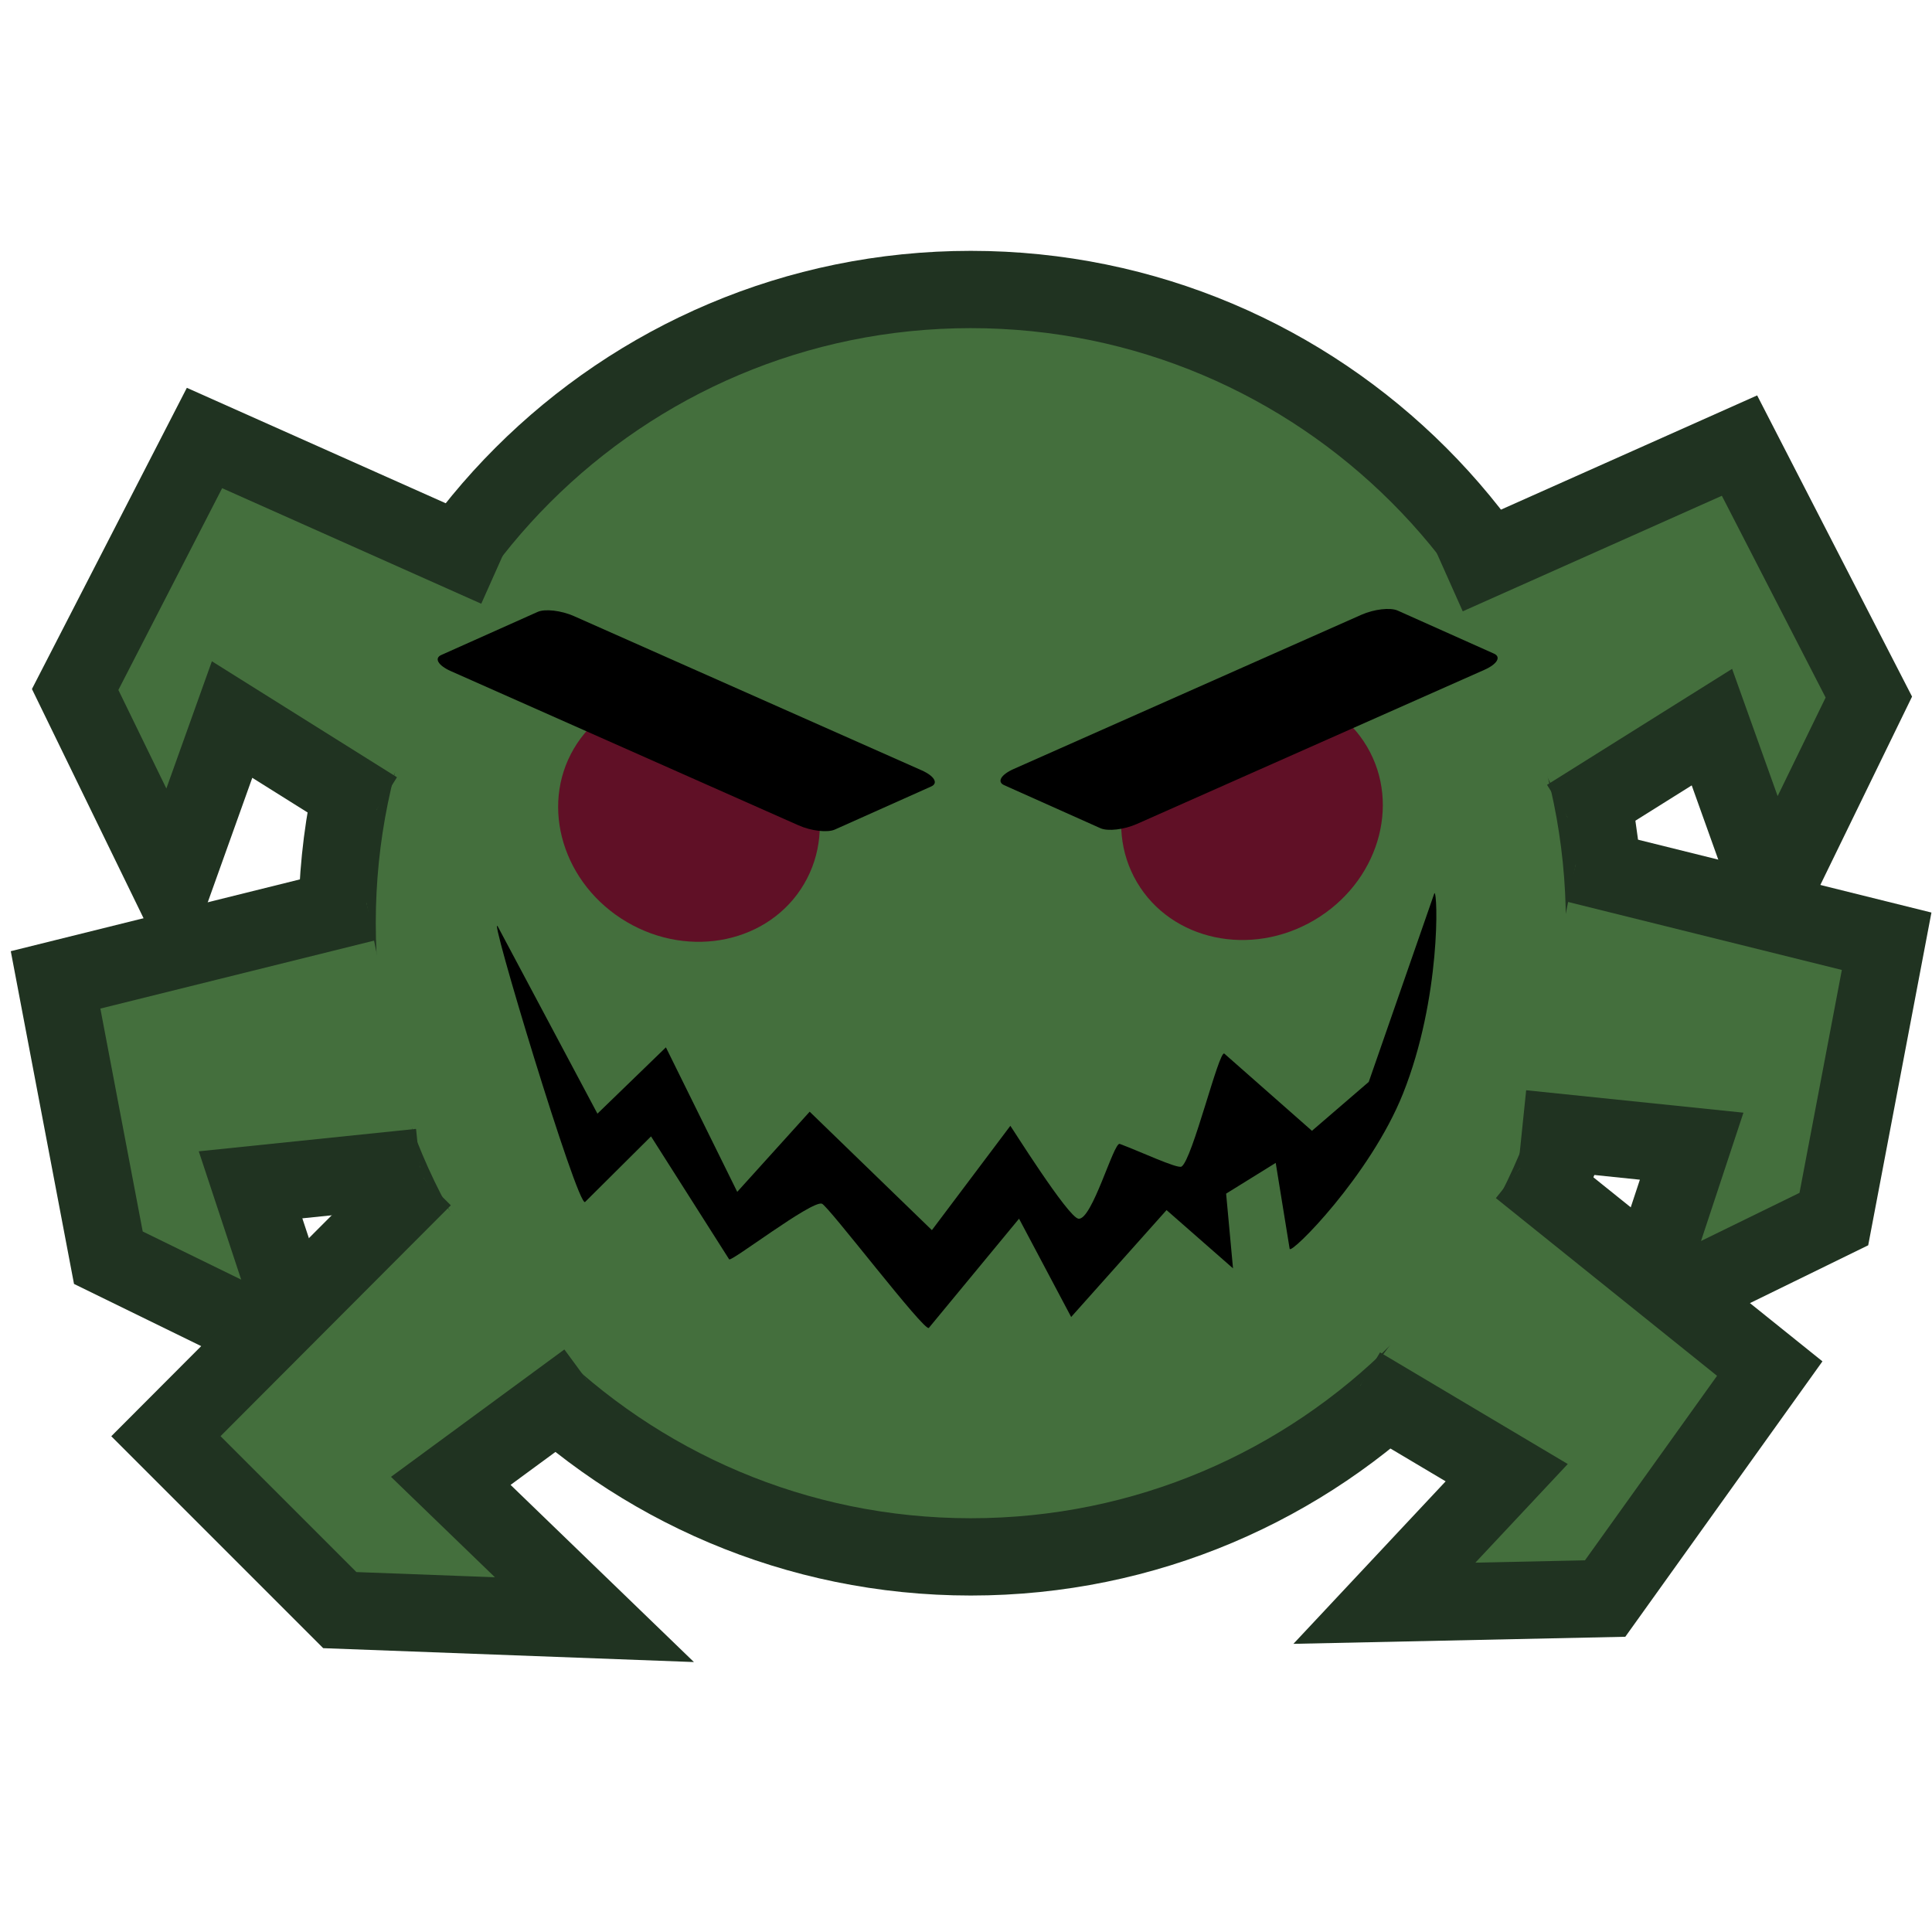
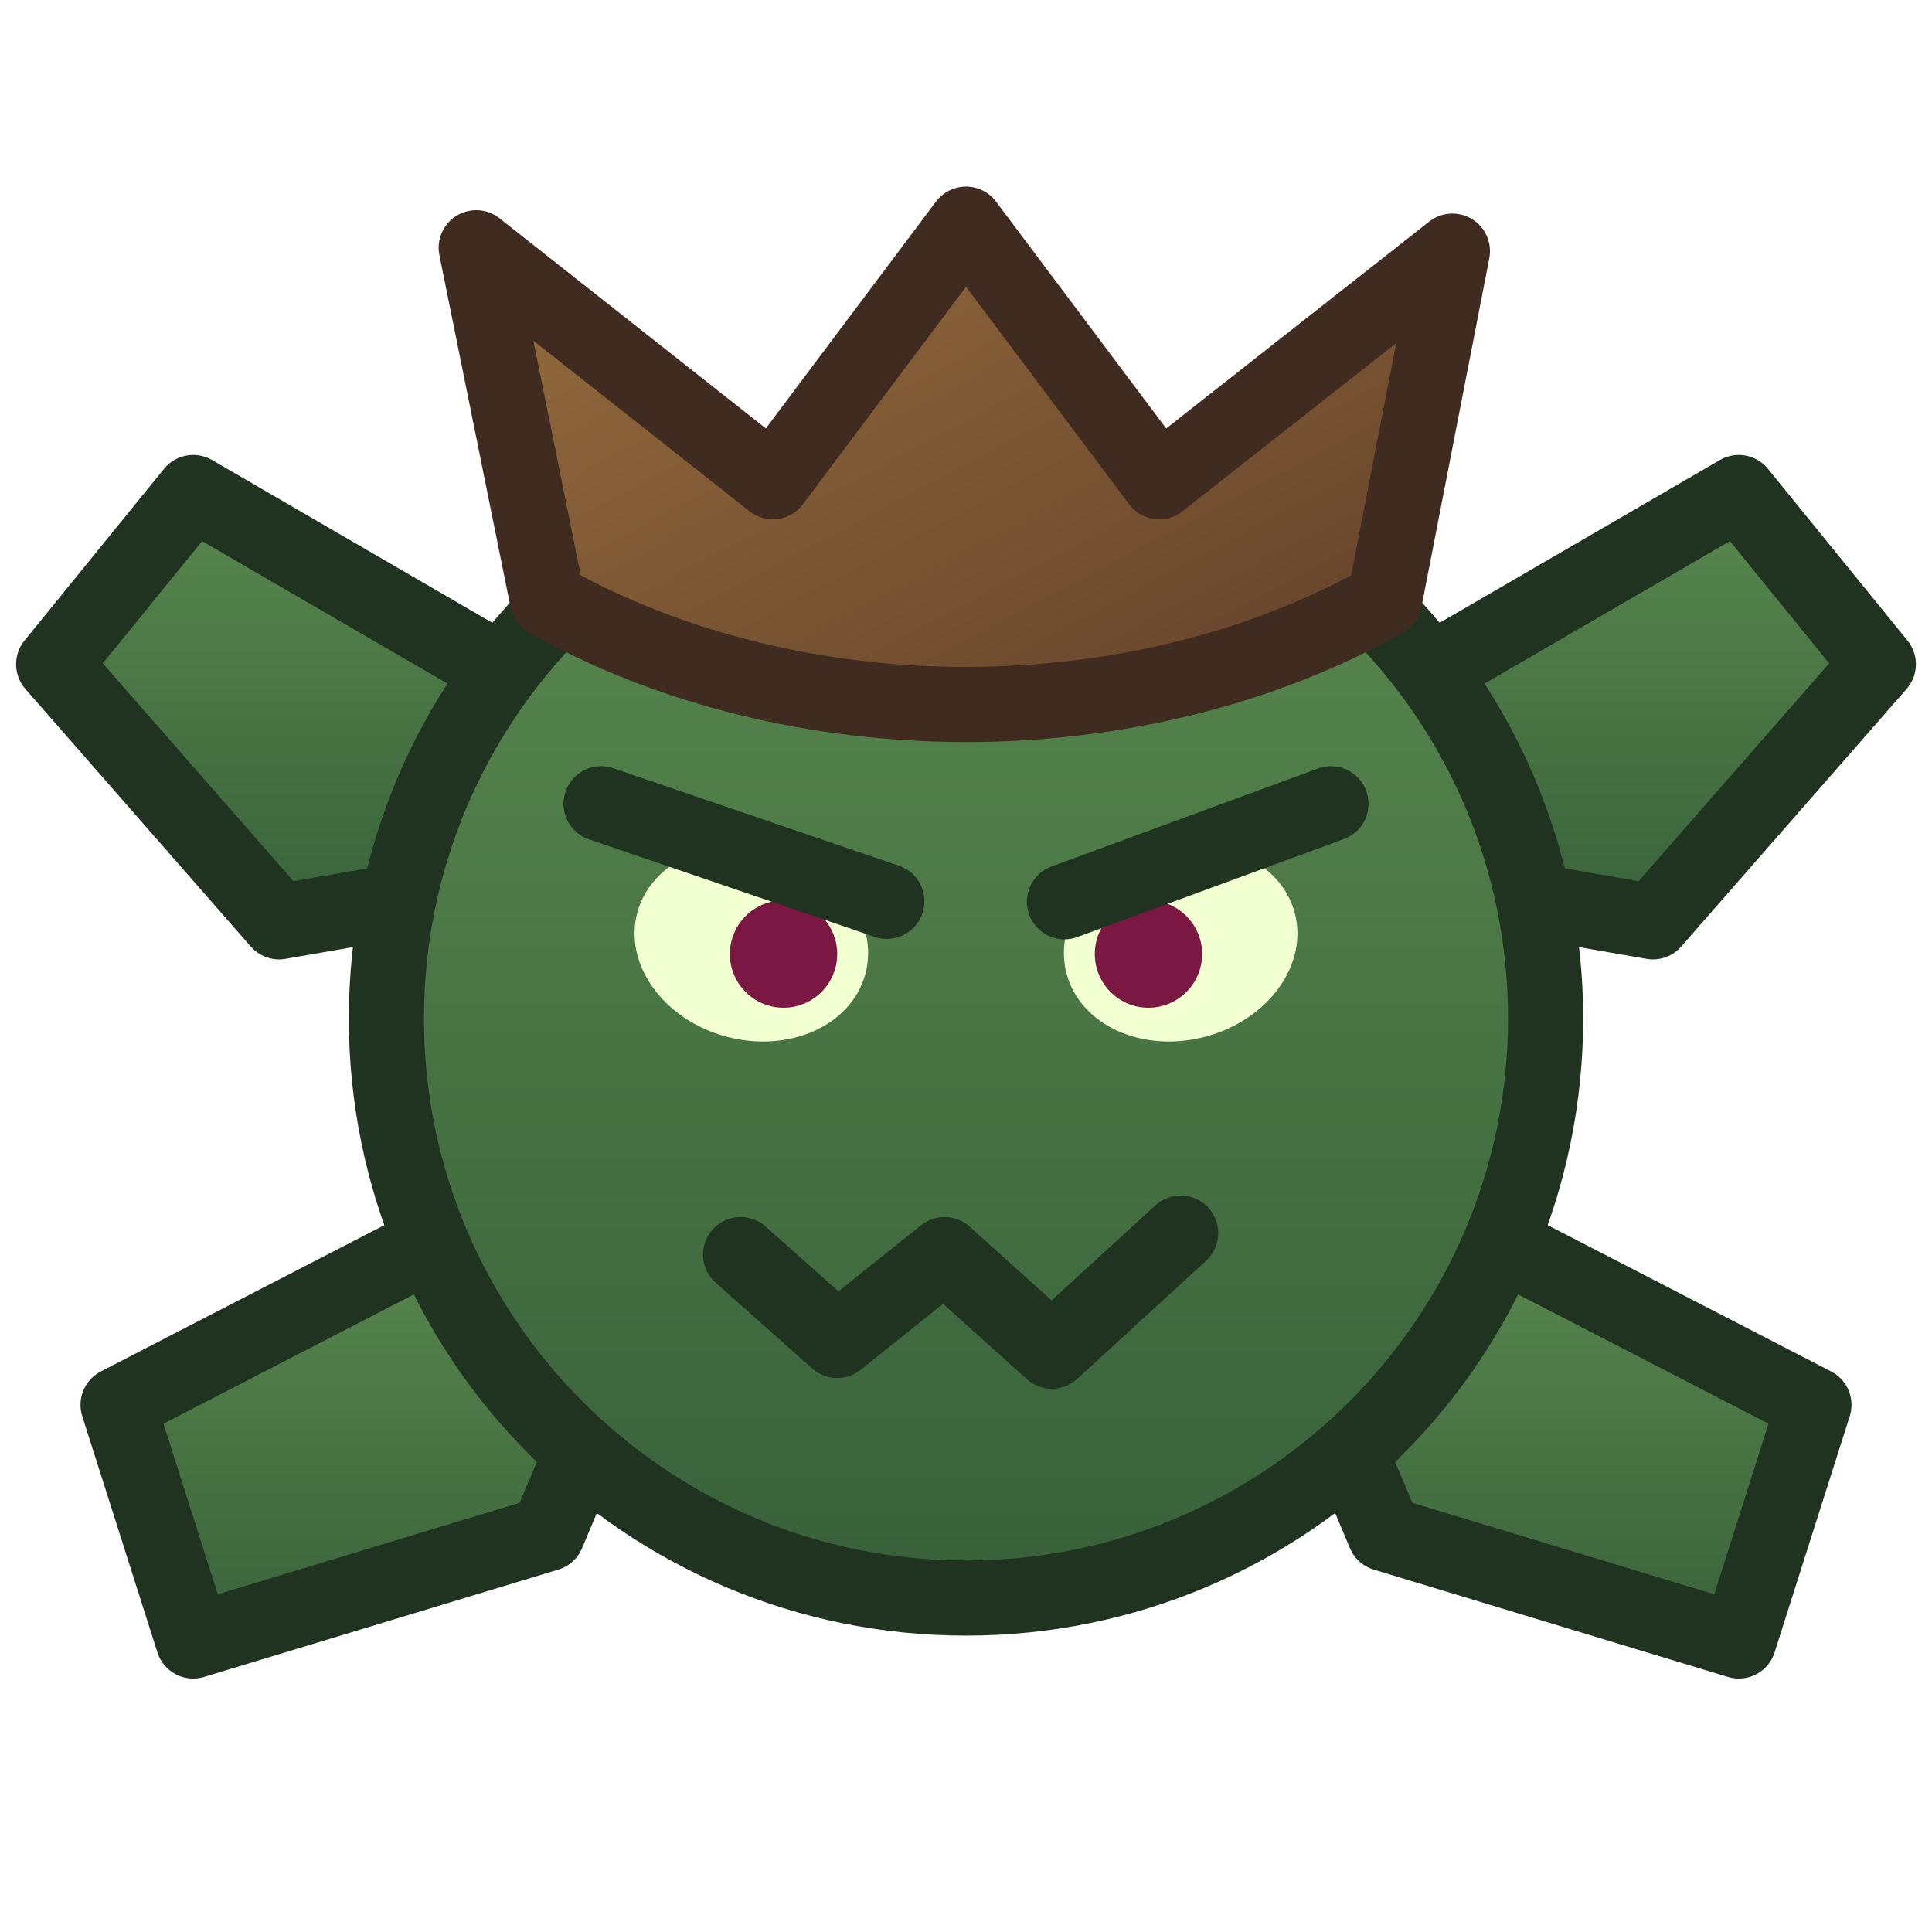
- <svg xmlns="http://www.w3.org/2000/svg" viewBox="0 0 160 160">
-   <g id="countdown-boss" transform="matrix(.8001431 0 0 .8001431 -123.8113 13.66318)">
-     <circle id="body" cx="255.217" cy="78.475" r="65.588" fill="#446f3d" stroke="#203321" stroke-width="8" />
-     <path id="upper-right-arm" d="m304.502 42.543 30.275-13.5 13.387 26.029-10.005 20.545-6.237-17.435-14.941 9.364" fill="#446f3d" stroke="#203321" stroke-width="8" />
-     <path id="upper-left-arm" d="m206.177 41.758-30.275-13.5-13.387 26.029 10.005 20.545 6.237-17.435 14.941 9.364" fill="#446f3d" stroke="#203321" stroke-width="8" />
-     <path id="middle-right-arm" d="m317.835 72.356 32.171 7.988-5.464 28.755-20.529 10.038 5.812-17.581-17.54-1.812" fill="#446f3d" stroke="#203321" stroke-width="8" />
-     <path id="middle-left-arm" d="m192.659 76.355-32.171 7.988 5.464 28.755 20.529 10.038-5.812-17.581 17.54-1.812" fill="#446f3d" stroke="#203321" stroke-width="8" />
-     <path id="lower-arms" d="m198.566 104.852-26.659 26.721 18 18 26.353.987-14.867-14.364 14.125-10.378m96.548-22.006 25.841 20.762-17.037 23.801-22.847.487 12.659-13.514-15.156-9.012" fill="#446f3d" stroke="#203321" stroke-width="8" />
-     <g id="face" transform="matrix(1.128742 0 0 1.128742 -32.81505 -10.70659)">
-       <ellipse id="right-eye" cx="232.749" cy="-56.677" rx="12.243" ry="11.245" fill="#601026" transform="rotate(30.47817)" />
-       <ellipse id="left-eye" cx="-207.122" cy="202.009" rx="12.243" ry="11.245" fill="#601026" transform="matrix(-.8618224 .5072101 .5072101 .8618224 0 0)" />
-       <rect id="right-brow" width="39.479" height="12.362" x="180.309" y="-56.809" rx="2.301" ry="1.342" transform="matrix(.9141162 .4054523 -.9129029 .4081768 0 0)" />
-       <rect id="left-brow" width="39.479" height="12.362" x="-99.797" y="221.129" rx="2.301" ry="1.342" transform="matrix(-.9141162 .4054523 .9129029 .4081768 0 0)" />
-       <path id="mouth" d="m258.805 97.589-7.194 9.567-11.207-10.86-6.643 7.349-6.54-13.25-6.279 6.081-9.111-17.116c-1.114-2.093 7.327 25.862 7.98 25.212l6.046-6.012 7.163 11.274c.171.269 7.519-5.39 8.5-5.106.57.165 9.447 11.834 9.812 11.392l8.27-10.014 4.779 9.014 8.747-9.803 6.094 5.343-.632-6.851 4.548-2.82 1.278 7.88c.094.58 7.39-6.719 10.388-14.219 3.508-8.776 3.201-18.634 2.883-18.39l-6.018 17.303-5.208 4.485-8.033-7.077c-.476-.42-2.936 9.758-3.929 10.357-.373.225-3.919-1.44-5.664-2.08-.548-.201-2.537 7.037-3.787 6.859-.97-.138-6.224-8.543-6.244-8.517Z" />
+ <svg xmlns="http://www.w3.org/2000/svg" xmlns:xlink="http://www.w3.org/1999/xlink" viewBox="0 0 180 180" role="img" aria-labelledby="title desc" version="1.1" id="briar-behemoth-svg">
+   <defs id="definitions">
+     <linearGradient id="briar-body-gradient" x1="0" y1="0" x2="0" y2="1">
+       <stop offset="0" stop-color="#5b8b4f" id="stop1" />
+       <stop offset="1" stop-color="#365f39" id="stop2" />
+     </linearGradient>
+     <linearGradient id="thornwood-gradient" x1="0" y1="0" x2="1" y2="1">
+       <stop offset="0" stop-color="#9a7040" id="stop3" />
+       <stop offset="1" stop-color="#5e3d28" id="stop4" />
+     </linearGradient>
+     <linearGradient xlink:href="#thornwood-gradient" id="linearGradient4" x1="-35.733" y1="-103.81" x2="35.504" y2="-32.573" gradientTransform="scale(1.374977,0.727285)" gradientUnits="userSpaceOnUse" />
+     <linearGradient xlink:href="#thornwood-gradient" id="linearGradient5" x1="-35.733" y1="-103.81" x2="35.504" y2="-32.573" gradientTransform="scale(1.374977,0.727285)" gradientUnits="userSpaceOnUse" />
+     <linearGradient xlink:href="#briar-body-gradient" id="linearGradient6" x1="-57.5" y1="-57.5" x2="-57.5" y2="57.5" gradientUnits="userSpaceOnUse" gradientTransform="translate(0,0.8858951)" />
+     <linearGradient xlink:href="#briar-body-gradient" id="linearGradient7" x1="-88.798" y1="-56.772" x2="-88.798" y2="-7.813" gradientTransform="matrix(1.041685,0,0,0.9599833,4,2)" gradientUnits="userSpaceOnUse" />
+     <linearGradient xlink:href="#briar-body-gradient" id="linearGradient8" x1="39.839" y1="-56.772" x2="39.839" y2="-7.813" gradientTransform="matrix(1.041685,0,0,0.9599833,-4,2)" gradientUnits="userSpaceOnUse" />
+     <linearGradient xlink:href="#briar-body-gradient" id="linearGradient9" x1="-74.624" y1="18.241" x2="-74.624" y2="67.991" gradientTransform="scale(1.105541,0.9045341)" gradientUnits="userSpaceOnUse" />
+     <linearGradient xlink:href="#briar-body-gradient" id="linearGradient10" x1="24.875" y1="18.241" x2="24.875" y2="67.991" gradientTransform="scale(1.105541,0.9045341)" gradientUnits="userSpaceOnUse" />
+     <linearGradient xlink:href="#briar-body-gradient" id="linearGradient11" x1="-73.246" y1="-68.826" x2="-73.246" y2="77.666" gradientTransform="scale(1.262865,0.7918502)" gradientUnits="userSpaceOnUse" />
+   </defs>
+   <g id="briar-behemoth" transform="translate(90 94)" stroke="#203321" stroke-width="7" stroke-linejoin="round" stroke-linecap="round">
+     <g id="four-arms" fill="url(#briar-body-gradient)" style="fill:url(#linearGradient11)" transform="translate(0,0.8858951)">
+       <path id="upper-left-arm" d="m -41,-31 -31,-18 -13,16 21,24 23,-4 z" style="fill:url(#linearGradient7)" />
+       <path id="upper-right-arm" d="M 41,-31 72,-49 85,-33 64,-9 41,-13 Z" style="fill:url(#linearGradient8)" />
+       <path id="lower-left-arm" d="m -48,20 -31,16 7,22 33,-10 8,-19 z" style="fill:url(#linearGradient9)" />
+       <path id="lower-right-arm" d="M 48,20 79,36 72,58 39,48 31,29 Z" style="fill:url(#linearGradient10)" />
    </g>
+     <circle id="body" cx="0" cy="0.886" r="54" fill="url(#briar-body-gradient)" style="fill:url(#linearGradient6)" />
+     <g id="thornwood-crown" fill="url(#thornwood-gradient)" stroke="#402b20" style="fill:url(#linearGradient5)" transform="translate(0,-1.114105)">
+       <path id="crown-band" d="M -39,-37 -45.632,-69.803 -18,-48 0,-72 18,-48 45.318,-69.488 39,-37 c -23,13 -55,13 -78,0 z" style="fill:url(#linearGradient4)" />
+     </g>
+     <g id="face" transform="translate(0,0.8858951)">
+       <g id="eyes" fill="#f2ffd1" stroke="none" transform="translate(0,8)">
+         <ellipse id="left-eye" cx="-23.201" cy="-9.313" rx="11" ry="9" transform="rotate(15)" />
+         <ellipse id="right-eye" cx="23.201" cy="-9.313" rx="11" ry="9" transform="rotate(-15)" />
+       </g>
+       <g id="pupils" fill="#7b1743" stroke="none" transform="translate(0,8)">
+         <circle id="left-pupil" cx="-17" cy="-14" r="5" />
+         <circle id="right-pupil" cx="17" cy="-14" r="5" />
+       </g>
+       <path id="brow" d="m -34,-20 26.624,9.089 M 34,-20 9.173,-10.871" fill="none" />
+       <path id="mouth" d="m -21,22 9,8 10,-8 10,9 12,-11" fill="none" />
+     </g>
+     <g id="body-thorns-7" fill="#754c2d" stroke="#402b20" stroke-width="3" transform="translate(8.408544,32.89677)" />
  </g>
</svg>
